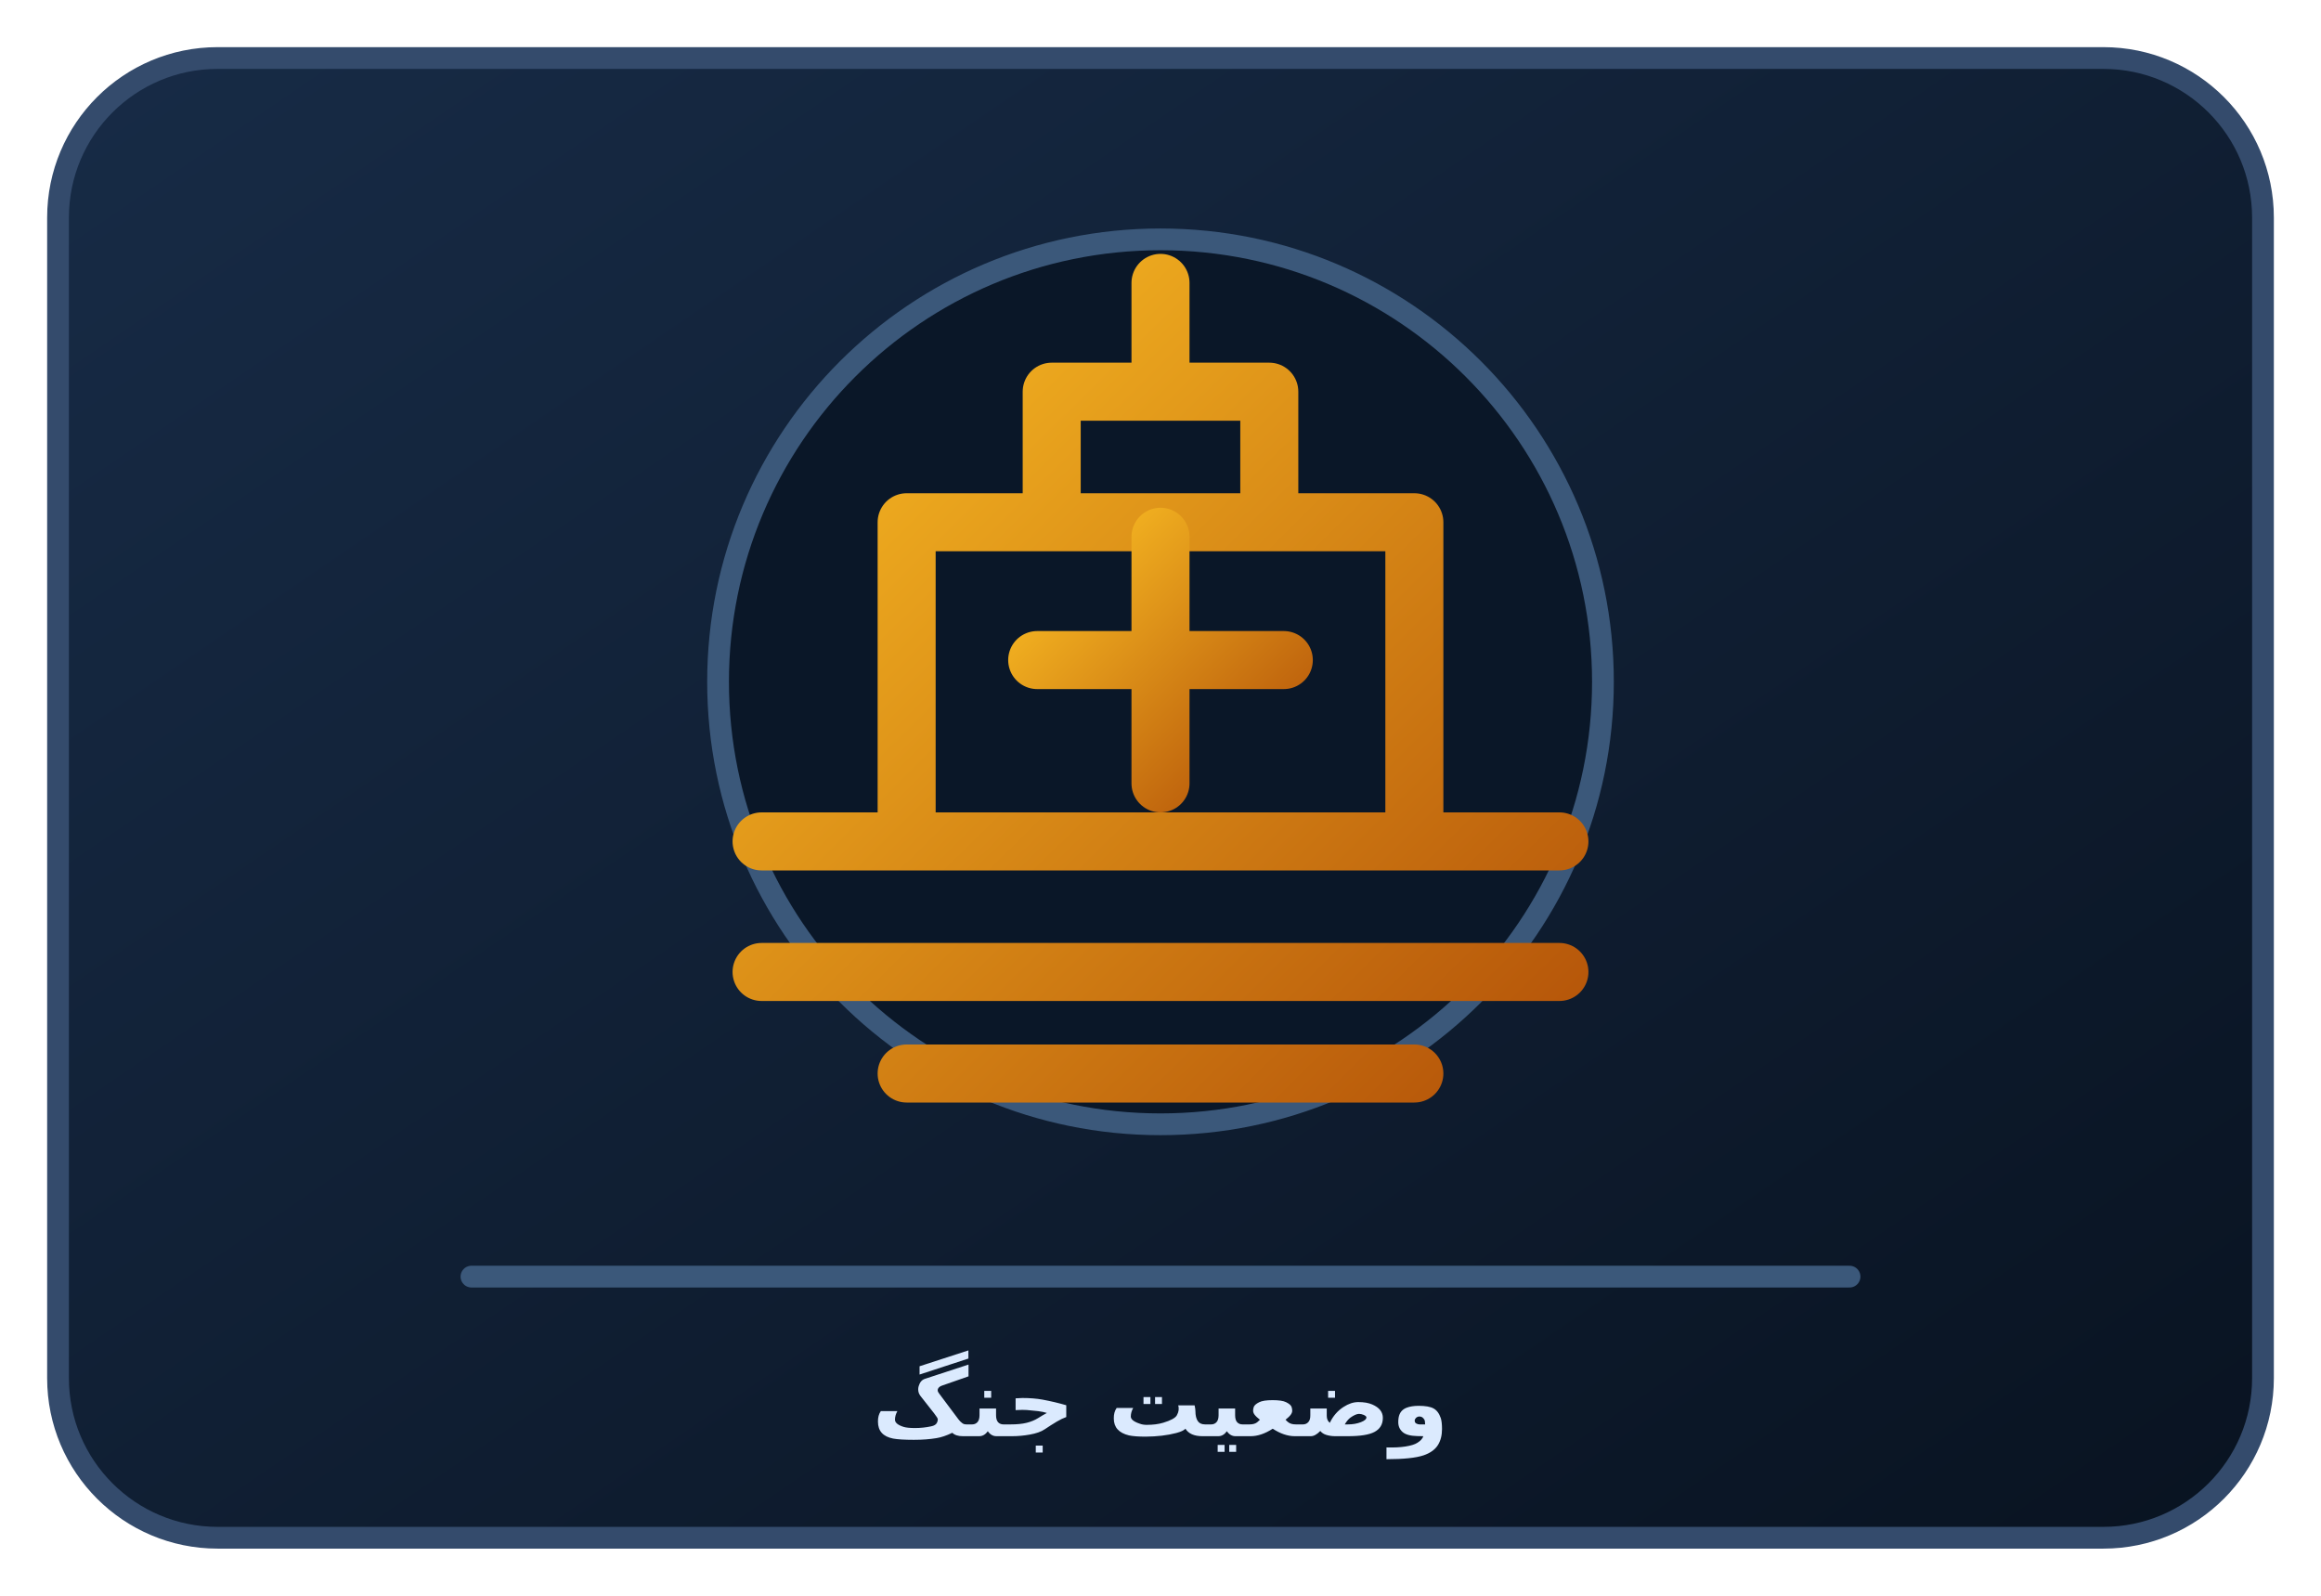
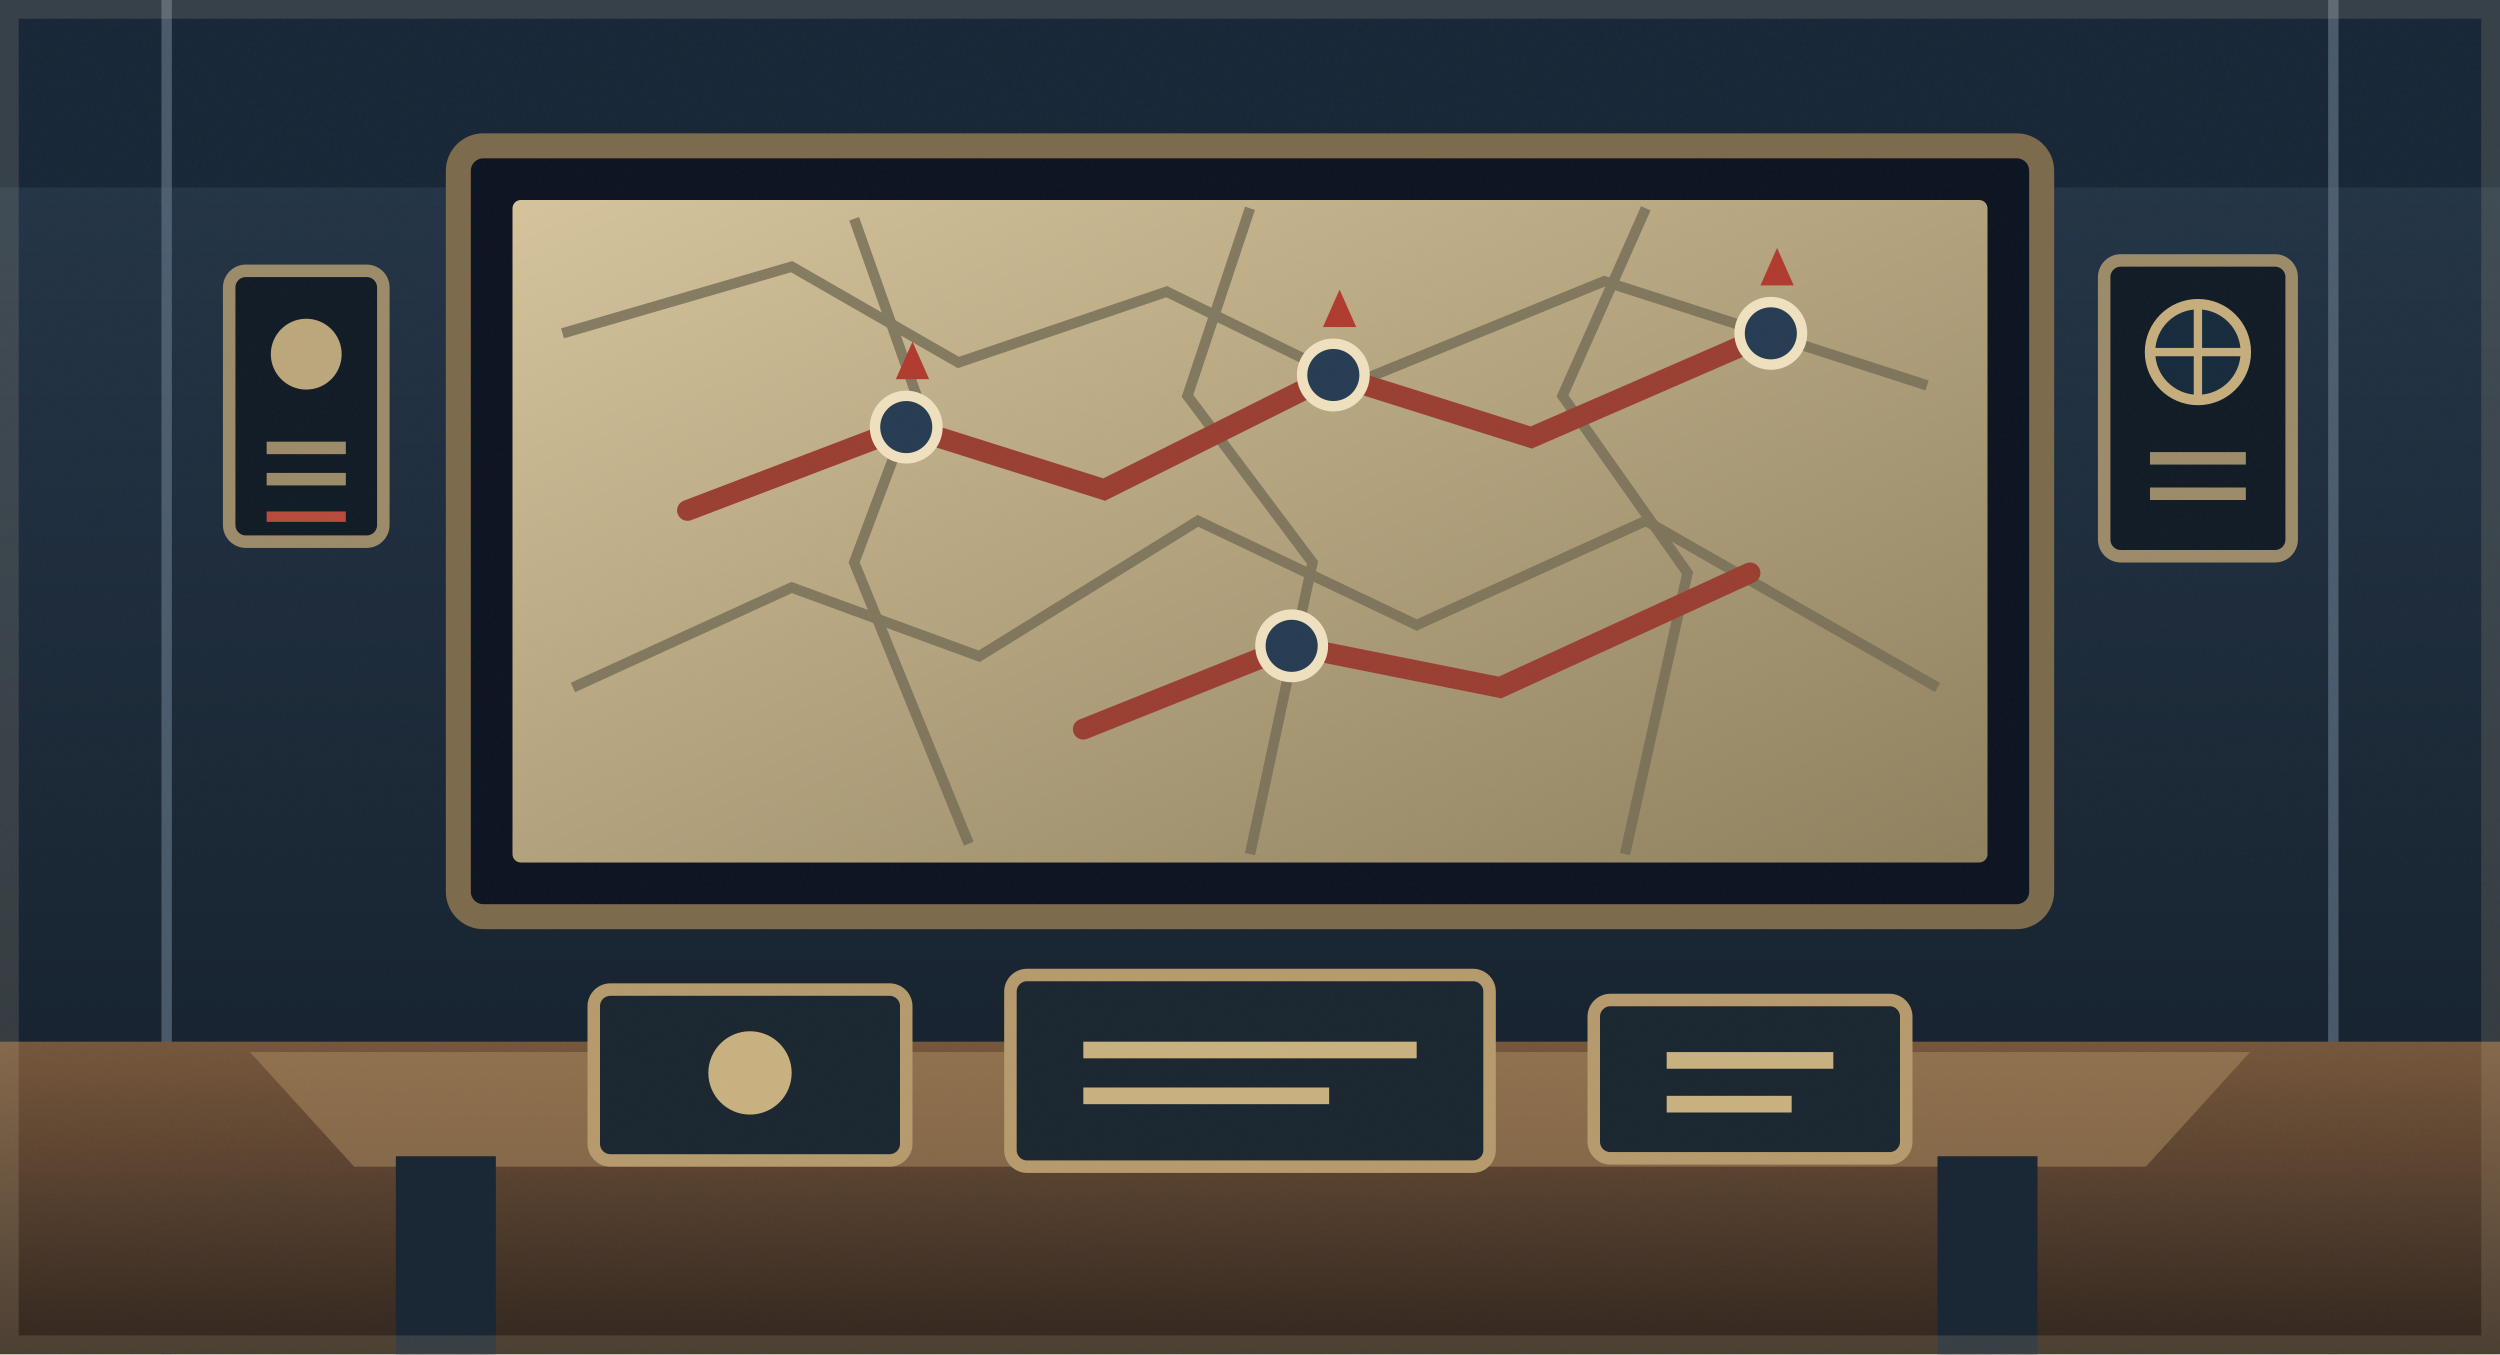
- <svg xmlns="http://www.w3.org/2000/svg" width="320" height="220" viewBox="0 0 320 220" role="img" aria-label="وضعیت جنگ">
+ <svg xmlns="http://www.w3.org/2000/svg" viewBox="0 0 1200 650" role="img" aria-label="اتاق فرمان تاریخی و نقشه وضعیت نبرد">
  <defs>
-     <linearGradient id="bg" x1="0" y1="0" x2="1" y2="1">
-       <stop stop-color="#172b46" />
-       <stop offset="1" stop-color="#091321" />
+     <linearGradient id="room" x2="0" y2="1">
+       <stop stop-color="#25384b" />
+       <stop offset="1" stop-color="#111b27" />
    </linearGradient>
-     <linearGradient id="gold" x1="0" y1="0" x2="1" y2="1">
-       <stop stop-color="#fbbf24" />
-       <stop offset="1" stop-color="#b45309" />
+     <linearGradient id="map" x2="1" y2="1">
+       <stop stop-color="#d4c39b" />
+       <stop offset="1" stop-color="#8f805e" />
    </linearGradient>
+     <linearGradient id="desk" x2="0" y2="1">
+       <stop stop-color="#75563b" />
+       <stop offset="1" stop-color="#30251d" />
+     </linearGradient>
+     <filter id="grain">
+       <feTurbulence type="fractalNoise" baseFrequency=".6" numOctaves="2" stitchTiles="stitch" />
+       <feColorMatrix values="0 0 0 0 .6 0 0 0 0 .55 0 0 0 0 .42 0 0 0 .12 0" />
+     </filter>
  </defs>
-   <rect x="8" y="8" width="304" height="204" rx="22" fill="url(#bg)" stroke="#344b6c" stroke-width="3" />
-   <circle cx="160" cy="94" r="61" fill="#0a1728" stroke="#3b587a" stroke-width="3" />
-   <g fill="none" stroke="url(#gold)" stroke-width="8" stroke-linecap="round" stroke-linejoin="round">
-     <path d="M105 116h110M125 116V72h70v44M145 72V54h30v18M160 54V39M105 134h110M125 148h70" />
-     <path d="M143 91h34M160 74v34" />
+   <rect width="1200" height="650" fill="url(#room)" />
+   <path d="M0 0H1200V90H0Z" fill="#172637" />
+   <g opacity=".65" stroke="#637487" stroke-width="5">
+     <path d="M80 0V650M1120 0V650M0 570H1200" />
  </g>
-   <path d="M65 176h190" stroke="#3b587a" stroke-width="3" stroke-linecap="round" />
-   <text x="160" y="198" text-anchor="middle" fill="#dbeafe" font-family="sans-serif" font-size="13" font-weight="700">وضعیت جنگ</text>
+   <rect x="220" y="70" width="760" height="370" rx="12" fill="#0b1420" stroke="#7c6a4c" stroke-width="12" />
+   <rect x="246" y="96" width="708" height="318" rx="4" fill="url(#map)" />
+   <g fill="none" stroke="#736b55" stroke-width="5" opacity=".8">
+     <path d="M270 160 380 128 460 174 560 140 650 184 770 135 925 185" />
+     <path d="M275 330 380 282 470 315 575 250 680 300 790 250 930 330" />
+     <path d="M410 105 440 190 410 270 465 405M600 100 570 190 630 270 600 410M790 100 750 190 810 275 780 410" />
+   </g>
+   <g fill="none" stroke="#9a3f32" stroke-width="10" stroke-linecap="round">
+     <path d="M330 245 435 205 530 235 640 180 735 210 850 160" />
+     <path d="M520 350 620 310 720 330 840 275" />
+   </g>
+   <g fill="#263c52" stroke="#efe1bf" stroke-width="5">
+     <circle cx="435" cy="205" r="15" />
+     <circle cx="640" cy="180" r="15" />
+     <circle cx="850" cy="160" r="15" />
+     <circle cx="620" cy="310" r="15" />
+   </g>
+   <g fill="#b03b30">
+     <path d="M430 182l8-18 8 18z" />
+     <path d="M635 157l8-18 8 18z" />
+     <path d="M845 137l8-18 8 18z" />
+   </g>
+   <g transform="translate(110 130)">
+     <rect width="74" height="130" rx="8" fill="#111b25" stroke="#9c8b69" stroke-width="6" />
+     <circle cx="37" cy="40" r="17" fill="#bca77c" />
+     <path d="M18 85h38M18 100h38" stroke="#9c8b69" stroke-width="6" />
+     <path d="M18 118h38" stroke="#b84b3b" stroke-width="5" />
+   </g>
+   <g transform="translate(1010 125)">
+     <rect width="90" height="142" rx="8" fill="#111b25" stroke="#9c8b69" stroke-width="6" />
+     <circle cx="45" cy="44" r="23" fill="#172b3d" stroke="#c5ad7c" stroke-width="5" />
+     <path d="M45 21v46M22 44h46" stroke="#c5ad7c" stroke-width="4" />
+     <path d="M22 95h46M22 112h46" stroke="#9c8b69" stroke-width="6" />
+   </g>
+   <path d="M0 500H1200V650H0Z" fill="url(#desk)" />
+   <path d="M120 505H1080L1030 560H170Z" fill="#a8875d" opacity=".55" />
+   <g fill="#1a2630" stroke="#b59a6d" stroke-width="6">
+     <rect x="285" y="475" width="150" height="82" rx="8" />
+     <rect x="485" y="468" width="230" height="92" rx="8" />
+     <rect x="765" y="480" width="150" height="76" rx="8" />
+   </g>
+   <g fill="#c8b17f">
+     <circle cx="360" cy="515" r="20" />
+     <path d="M520 500h160v8H520zM520 522h118v8H520zM800 505h80v8h-80zM800 526h60v8h-60z" />
+   </g>
+   <g fill="#182533">
+     <path d="M190 650v-95h48v95zM930 650v-95h48v95z" />
+   </g>
+   <rect width="1200" height="650" filter="url(#grain)" opacity=".2" />
+   <path d="M0 0H1200V650H0Z" fill="none" stroke="#d8c69f" stroke-width="18" opacity=".16" />
</svg>
